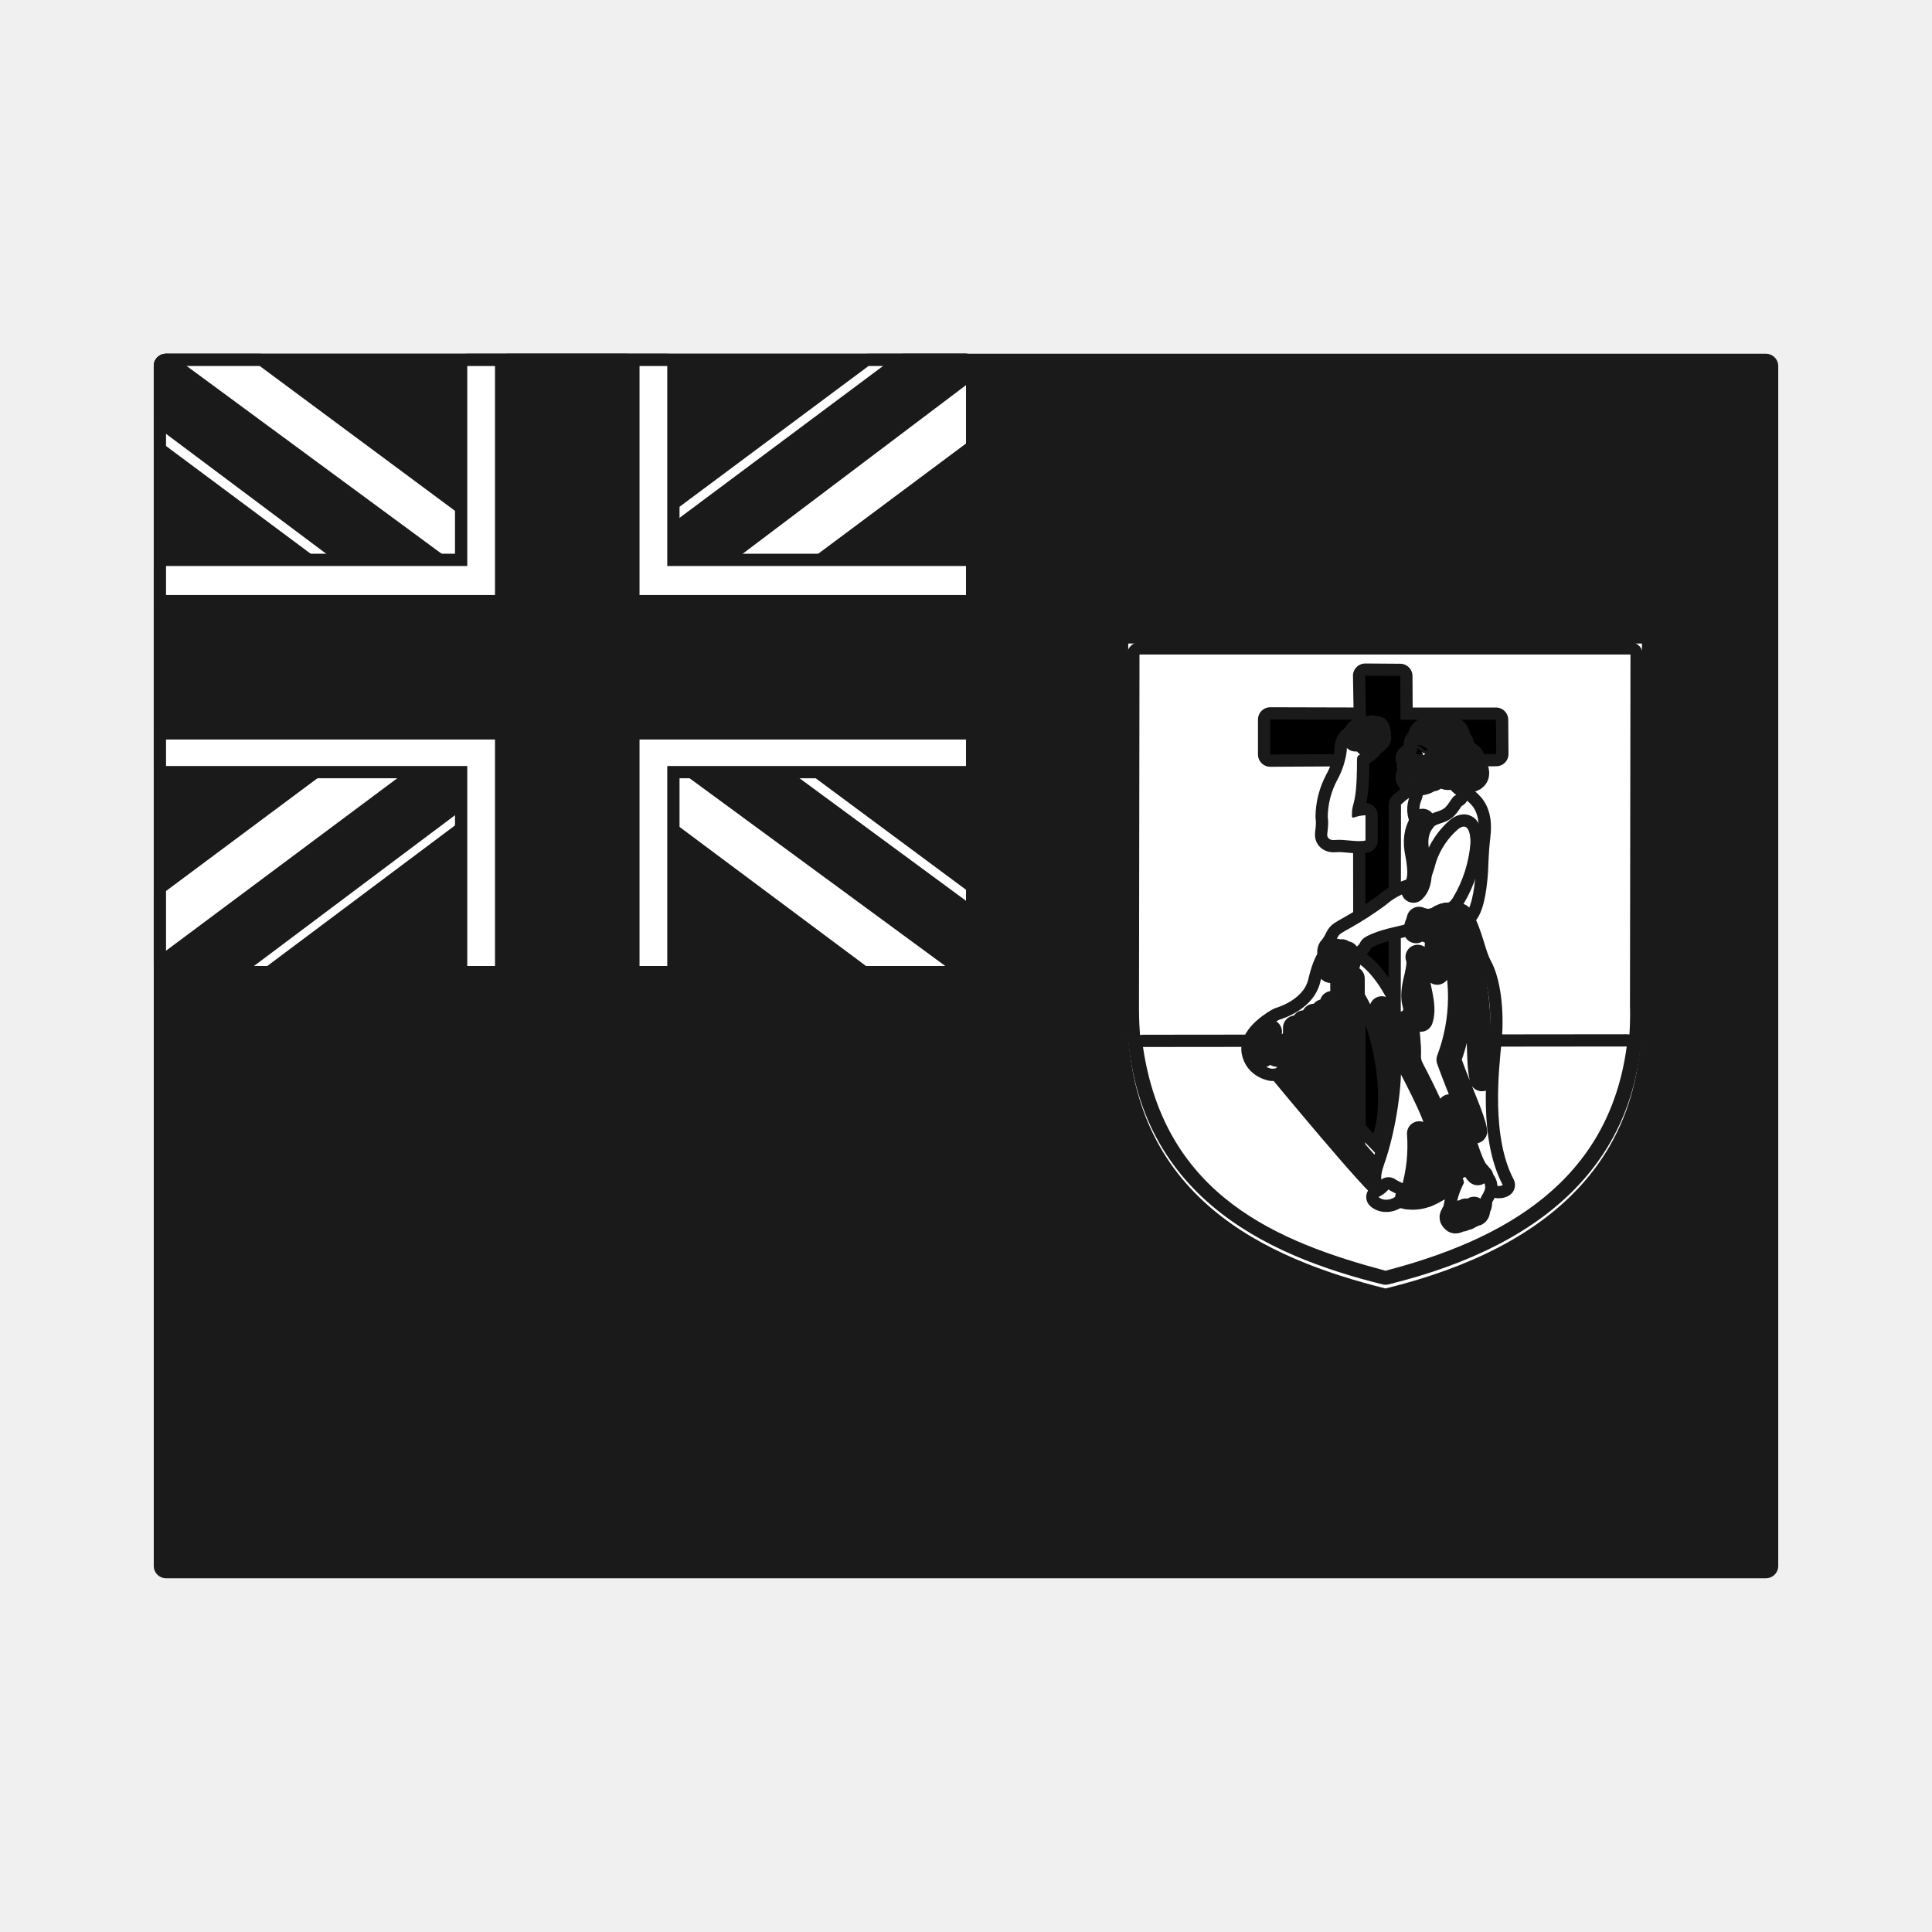
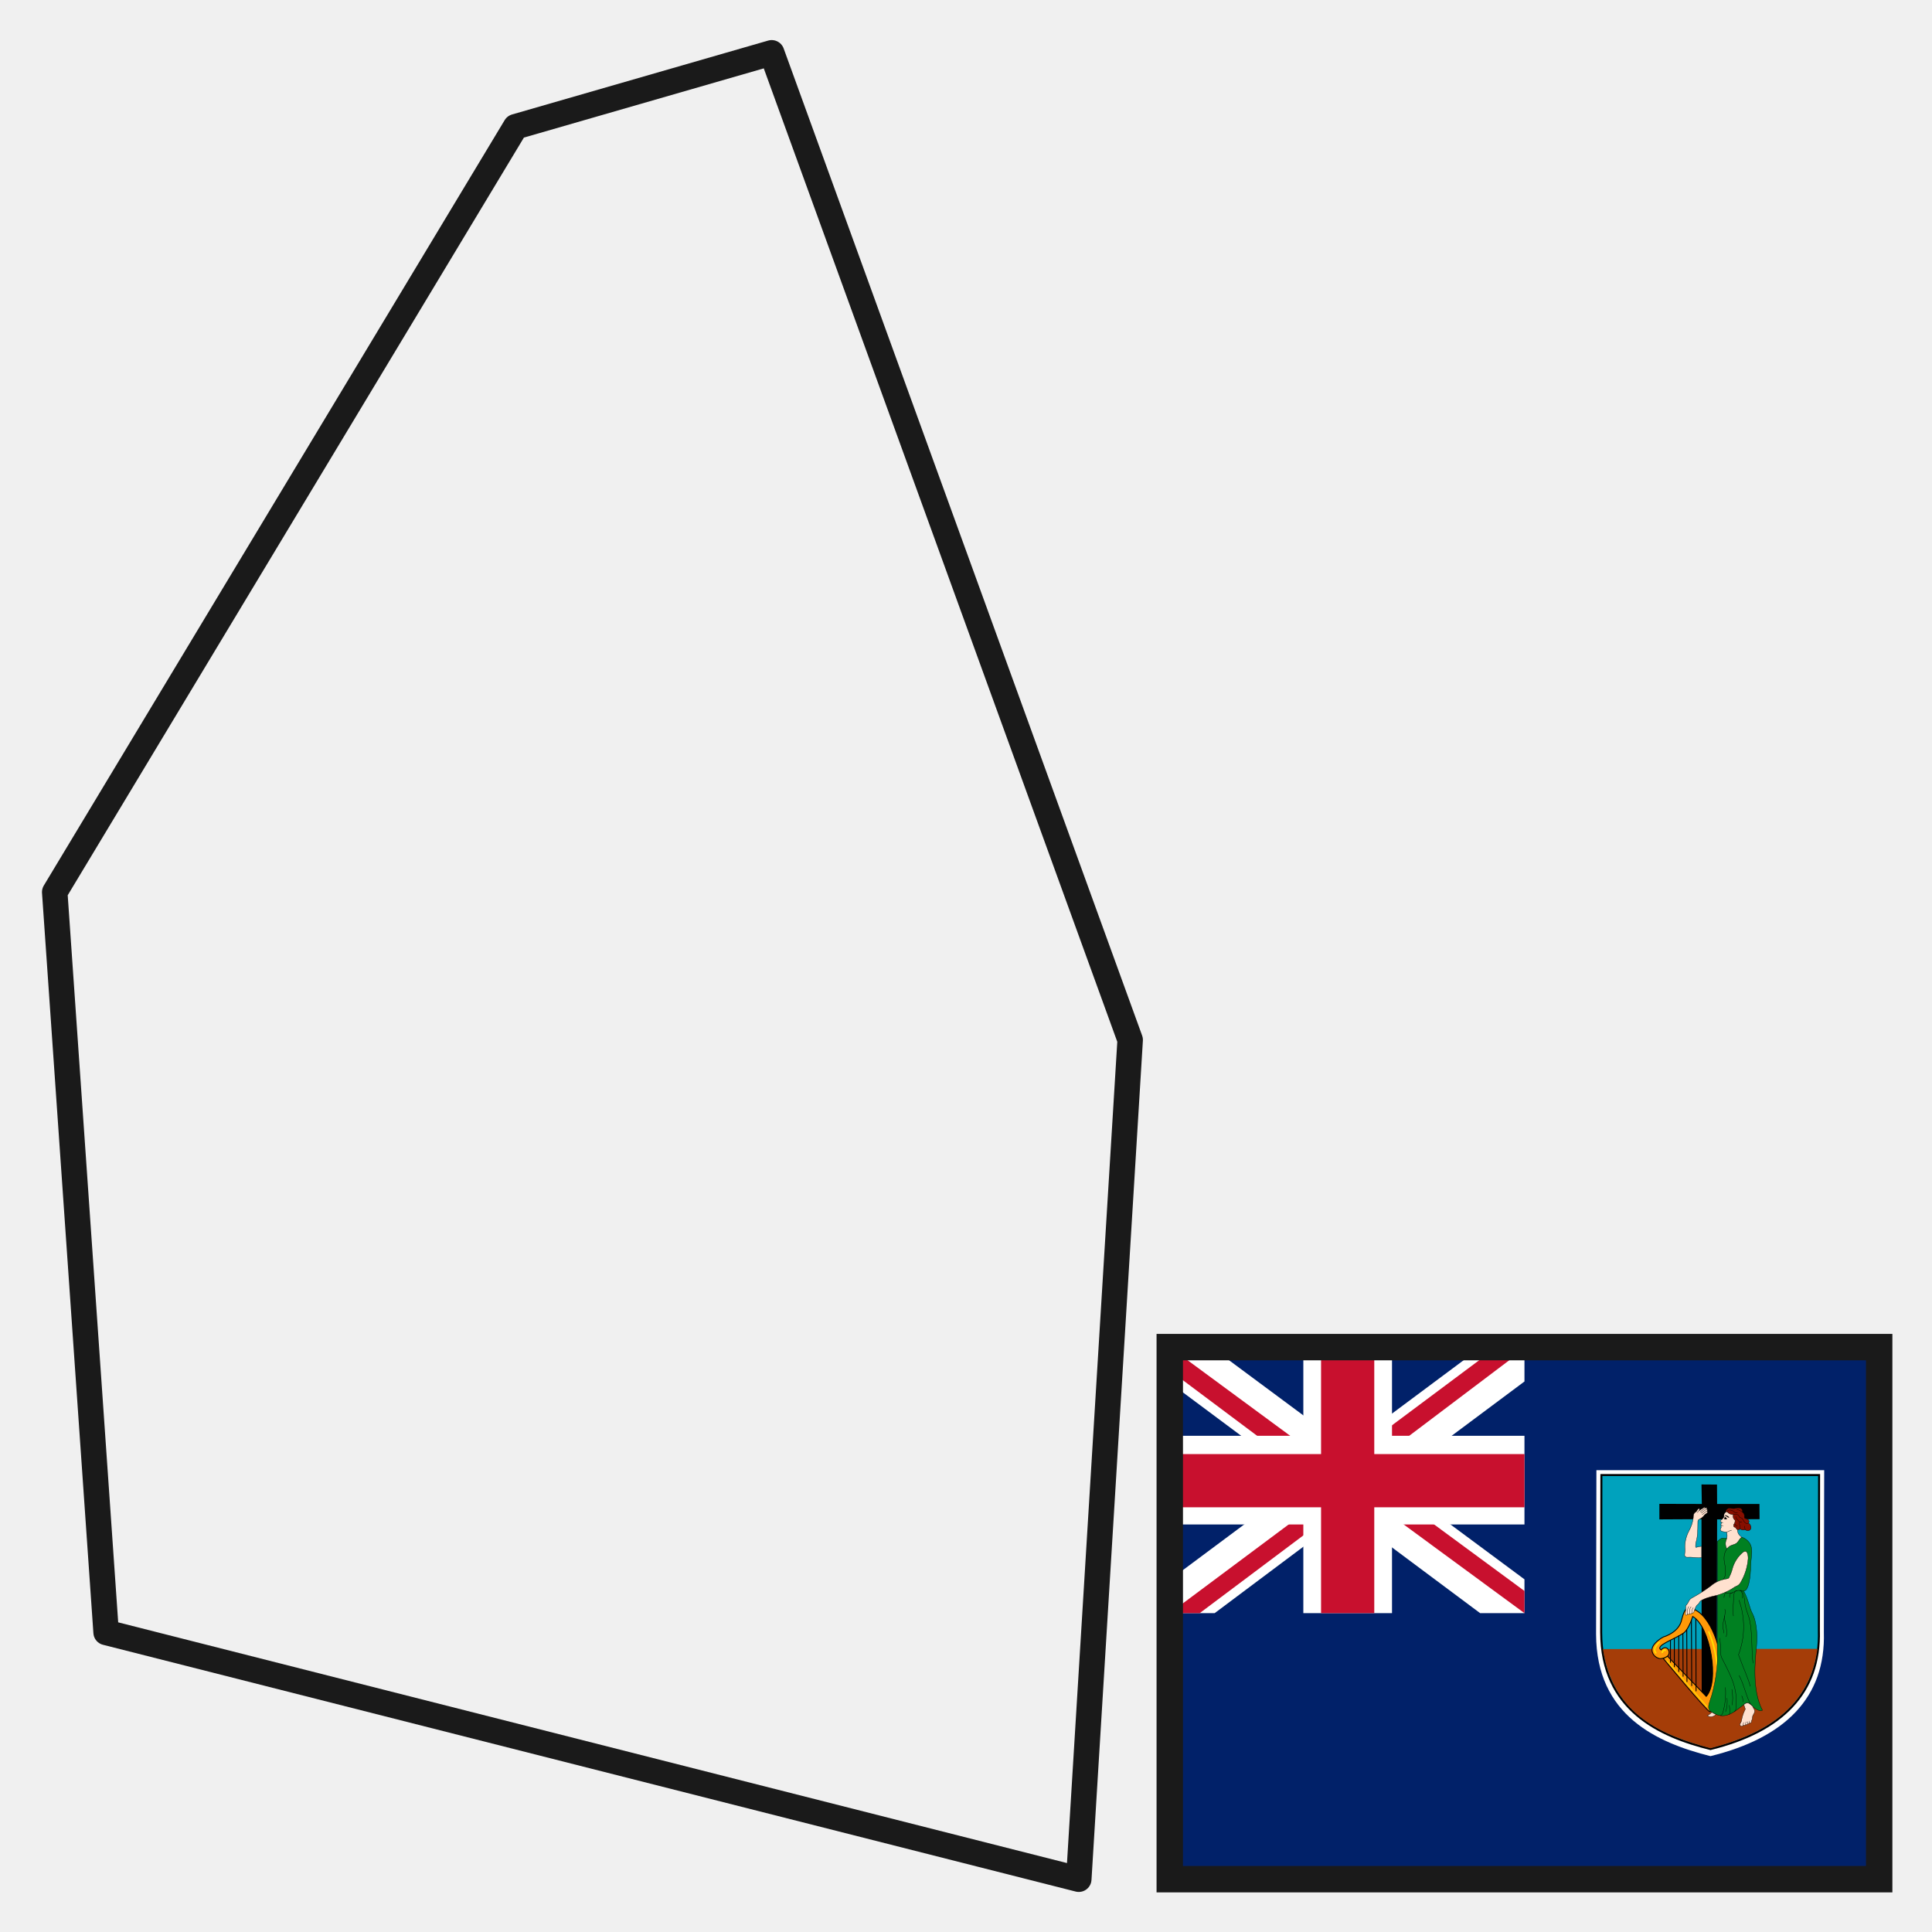
- <svg xmlns="http://www.w3.org/2000/svg" viewBox="0 0 512 512" data-copyright="© 2026 Sensory App House">
-   <g data-fit="1" transform="translate(44.00 97.00) scale(0.6625)">
-     <path fill="#1a1a1a" d="M0 0h640v480H0z" stroke="#1a1a1a" stroke-width="9.81" stroke-linejoin="round" stroke-linecap="round" paint-order="stroke fill" />
-     <path fill="#FFFFFF" d="M384.9 111h205.5l-.3 146.3c1.7 58.7-34.9 95.2-102.3 111.7-47.9-12-103-36.5-103.2-110z" stroke="#1a1a1a" stroke-width="9.81" stroke-linejoin="round" stroke-linecap="round" paint-order="stroke fill" />
-     <path fill="#FFFFFF" stroke="#1a1a1a" stroke-width="9.81" d="M389.4 115.4h196.4l-.2 140.2c1.6 56.3-33.4 91.2-97.8 107-45.8-11.4-98.5-35-98.6-105.4z" stroke-linejoin="round" stroke-linecap="round" paint-order="stroke fill" />
-     <path fill="#FFFFFF" d="M584.3 272.2c-7.2 53.7-48.6 77.2-96.5 89.7-42.5-11.4-88.2-29.6-97-89.5z" stroke="#1a1a1a" stroke-width="9.81" stroke-linejoin="round" stroke-linecap="round" paint-order="stroke fill" />
-     <path d="m480 141.5-.3-17.6 14 .1.1 17.5H532l.1 13.7-38.3.2-.3 161.4-13.6.1-.2-161.7-38 .2v-14z" stroke="#1a1a1a" stroke-width="9.81" stroke-linejoin="round" stroke-linecap="round" paint-order="stroke fill" />
-     <path fill="#FFFFFF" fill-rule="evenodd" stroke="#1a1a1a" stroke-width="9.81" d="m449 278.8 35 36.3c12.1-13.3 3.7-63-12.2-72.1-1.9 5.9-5.1 13-8.6 15.2-7.5 5.2-26.1 11.2-19.9 15 1.4-1.9 5.1-3.7 6.9.6 2 6.9-7.8 7.3-7.8 7.3s-6.2-.8-7.3-7c-1-6.4 9.3-12.2 10.2-12.6.8-.3 14.3-4 16.6-15.9 2.9-11.8 5.8-10 6.3-10.2 17.7 1.7 29.2 33.3 29.9 55.5s-9 37-10.8 38c-1.7.9-42-47.9-42-47.9z" stroke-linejoin="round" stroke-linecap="round" paint-order="stroke fill" />
-     <path fill="#FFFFFF" stroke="#1a1a1a" stroke-width="9.81" d="m474.6 245 .2 65.5m-4.2-64.2.3 59.4m-4.5-50.8.2 47.2m-3.7-43.9.2 39.1m-3.9-37.3v33m-4-30.4v26.1m-3.5-24v20" stroke-linejoin="round" stroke-linecap="round" paint-order="stroke fill" />
-     <g fill="none" stroke="#1a1a1a" stroke-linecap="round" stroke-width="2.02">
-       <path stroke-width="9.81" d="m448.5 283 36 41.2" stroke="#1a1a1a" stroke-linejoin="round" stroke-linecap="round" paint-order="stroke fill" />
-       <path stroke-width="9.81" d="M486.3 257s16.4 35.7 1.2 65m-43.2-46.6s1.2-3.1 2.7-1.8m-5.5-7.3s-6.6 5.7-3 9.5" stroke="#1a1a1a" stroke-linejoin="round" stroke-linecap="round" paint-order="stroke fill" />
+ <svg xmlns="http://www.w3.org/2000/svg" viewBox="0 0 512 512">
+   <g transform="translate(-131.15 -32.15) scale(1.1256)">
+     <path d="M 382.6 273.4 L 370.5 471.0 L 141.5 412.9 L 129.4 238.6 L 237.9 58.4 L 298.2 41.0 L 382.6 273.4 Z" fill="none" stroke="#1a1a1a" stroke-width="6" stroke-linejoin="round" fill-rule="evenodd" />
+   </g>
+   <rect x="310" y="357" width="188" height="141" fill="#ffffff" />
+   <g transform="translate(310 357) scale(0.29375)">
+     <path fill="#012169" d="M0 0h640v480H0z" />
+     <path fill="#fff" d="M384.9 111h205.5l-.3 146.3c1.7 58.7-34.9 95.2-102.3 111.7-47.9-12-103-36.5-103.2-110z" />
+     <path fill="#00a2bd" stroke="#000" stroke-width="1.8" d="M389.4 115.4h196.4l-.2 140.2c1.6 56.3-33.4 91.2-97.8 107-45.8-11.4-98.5-35-98.6-105.4z" />
+     <path fill="#a53d08" d="M584.3 272.2c-7.2 53.7-48.6 77.2-96.5 89.7-42.5-11.4-88.2-29.6-97-89.5z" />
+     <path d="m480 141.5-.3-17.6 14 .1.1 17.5H532l.1 13.7-38.3.2-.3 161.4-13.6.1-.2-161.7-38 .2v-14z" />
+     <path fill="#ff9a08" fill-rule="evenodd" stroke="#000" stroke-width=".8" d="m449 278.8 35 36.3c12.1-13.3 3.7-63-12.2-72.1-1.9 5.9-5.1 13-8.6 15.2-7.5 5.2-26.1 11.2-19.9 15 1.4-1.9 5.1-3.7 6.9.6 2 6.9-7.8 7.3-7.8 7.3s-6.2-.8-7.3-7c-1-6.4 9.3-12.2 10.2-12.6.8-.3 14.3-4 16.6-15.9 2.9-11.8 5.8-10 6.3-10.2 17.7 1.7 29.2 33.3 29.9 55.5s-9 37-10.8 38c-1.7.9-42-47.9-42-47.9z" />
+     <path fill="#ff9a08" stroke="#000" stroke-width=".8" d="m474.6 245 .2 65.5m-4.2-64.2.3 59.4m-4.5-50.8.2 47.2m-3.7-43.9.2 39.1m-3.9-37.3v33m-4-30.4v26.1m-3.5-24v20" />
+     <g fill="none" stroke="#ffdf00" stroke-linecap="round" stroke-width="1.8">
+       <path stroke-width=".8" d="m448.5 283 36 41.2" />
+       <path stroke-width="1.4" d="M486.3 257s16.4 35.7 1.2 65m-43.2-46.6s1.2-3.1 2.7-1.8m-5.5-7.3s-6.6 5.7-3 9.5" />
    </g>
-     <path fill="#FFFFFF" stroke="#1a1a1a" stroke-width="9.81" d="M494 175.4c2.3-2 3.6-3.3 5.1-3s3.5 0 5-.4a31 31 0 0 1 12-.4c1 .2 2.5.7 4.6 2.5s5.2 5 4.2 13.6-.7 12.3-1.2 17.2c-.8 8.5-2.7 15.5-6 15 4.5 8 5 15 8 20.5s4.8 16.8 3.7 29c-1.2 12.3-4.4 39.7 5.3 58.2-1.6 1.1-5.5 0-9-3.7s-5-3.6-7.8-1.4c-8.8 6.7-17 14.8-29.1 6.7-2.8-1.8-3.6-4-1.6-9.7 5-14 7.5-33.4 6.7-42.4z" stroke-linejoin="round" stroke-linecap="round" paint-order="stroke fill" />
-     <path fill="#FFFFFF" stroke="#1a1a1a" stroke-width="9.81" d="M502.3 166.8a10 10 0 0 1-.1 6.8 9 9 0 0 0 .5 8.4c2.7-4 6.6-3.2 9-5.4 2.2-2.3 2.7-4.5 4.4-5-1.7-1.5-4.3-3.2-3.8-7.5.6-4.4 6.7-8 1.2-14.6a8 8 0 0 0-13.4 1.2c-.3.8.2 2.4-.7 3.4a8 8 0 0 1-2.1 2q-1 .6-.2 1.6.3.4 1 .4l-.8 1.5q-.4.4.2 1c-.5 1.3.4 1.5-.2 2.5s-1.2 2 .6 3c.6.3 3 .8 4.4.7zm-22.5 23c-3.2.8-8.4-.6-12.3-.2-1.8.2-3.2-.7-3-2.4s.6-4.4.2-6.8a32 32 0 0 1 3.8-14.8 33 33 0 0 0 3.8-11.6c0-1.9.2-3.9 1.8-5 1.2-.7 1.4-1.4 1.8-2 1-1.5 2-1.8 2-1q.2.7-.5 1.6c1-.8 2.8-1.8 3.2-2 .4-.4 2.4-1.8 2.5-.4q1.3-.6 1.6 0 .2.6-.3 1c.6 0 1.2.9 0 1.8.7-.2 1.3.8.2 1.7-1 1-2.4 1.6-2.7 2.4s-3.2 2.9-4.3 3.3c-1.1.5-1.2 1.1-1.2 2.7 0 17.8-2 16.3-2 20.7 0 1-.3 2.1.8 1.8a15 15 0 0 1 4.6-.9v10zm.7 38.2c5.2-2.6 11.2-3.6 14.3-4.4a62 62 0 0 0 10.4-4.4c2.5-1.3 4.5-3 5.9-3.5a7 7 0 0 0 3.8-3.2 50 50 0 0 0 6.9-21.8c0-4-1-8.6-5-5.4a30 30 0 0 0-8.8 13.2c-1.6 6.4-3 7.9-3.3 9.1-.4 1.3-1.6 1.3-3.2 1.6a27 27 0 0 0-13.6 6.4 136 136 0 0 1-14.2 9.2c-3.7 2.1-4.4 2.3-5.2 4q-1.2 2.5-2.2 3.6-1.2 1.2-.8 2.6c.1.8-.2 4.2-.3 5.4s.3 1.4.7 1.5c.4 0 1-.2 1.3-1.6-.2 1.4 1.7 1 1.8-.1 0 1.5 2 .6 2-.8 0 1 1.7.3 1.7 0q.5-2 1.2-3.4c.6-1.4 1.3-3.2 2.7-4 1.5-1.2.8-2.4 3.9-4zm37.4 94.5c.3 1.3 1 2.7 1.2 3.6s-.2 1.1-.4 1.6a33 33 0 0 0-2.8 8.8c0 1.2-1 2.4-1.3 3.2q-.8 1.2.8 2.3c.4.3 2-.2 2.1-1q1.2.9 2.1-.5 1 .7 2-.7c.5.3 1.3-.3 1.6-.8.8.4 1.6 0 1.6-1.6q.1-.7.5-1.3.3-.7.3-1.7c0-.7.3-2 .9-2.8.6-1 1.5-2.5 1.1-4-.4-1.4-1-1.3-1.5-3.2-1.3-1.4-3-3.2-4.8-3.4-1.8 0-2.8 1.1-3.4 1.5zm-32.9 9.9c1.7 1.6 5.3 1.6 7.8-1-.9-.4-3-1.4-3.8-2a12 12 0 0 1-4 3z" stroke-linejoin="round" stroke-linecap="round" paint-order="stroke fill" />
-     <path fill="#1a1a1a" stroke="#1a1a1a" stroke-width="9.81" d="M501.4 149c.6-4 3.5-4 5.3-3.5.8.1 2.6.3 4.4-.2 3.4-.9 6 .3 5.6 3.6 1 .7 2 2.3 1.7 3.7q-.3 2 1.4 2.1c1.3.2 4 1.8 2.2 4 1.7 1 3 3.7 2.1 5.4s-3.6 2.1-4.8.5c-1.3.6-3.3.7-4.6-.6-.9 1-3 .9-3.5 0q-.6-1.4-1.9-1.7c-.9-.3-1-2.8.4-3.1q-.1-1.3.3-2t-.8-1.8c-.8-.7-1.5-3-.7-4.4-1.4.5-4.4-.9-5-1.8q-1.2-1.4-2.1-.2z" stroke-linejoin="round" stroke-linecap="round" paint-order="stroke fill" />
-     <g fill="none" stroke="#1a1a1a" stroke-width="0.34">
-       <path d="M502.3 166.8c2.2-.3 3-1.6 4.6-1.6m-9.4-4.7.5.3q.7.4 1.4.4m-1.3-3.1 1 .6m4.2-9.7c-1.3-1.3 2.2-3.8 6-.2.8.8 2.5.8 3 .6m-3.8 1.6c1.8-.4 4.3-.4 5.1 1.6s2.3.6 3.5 3c1.2 2.3 3 4.8 5 3m-7.4 5.4a4 4 0 0 1-.4-3.2c-.7-.8-.4-2.5 0-3.3m-4.6 1.7c0 .7 1 2 2.4 2.2m7.2 3.2q-1-1.4-.5-3.2" stroke="#1a1a1a" stroke-width="9.81" stroke-linejoin="round" stroke-linecap="round" paint-order="stroke fill" />
-       <path d="M510.9 153c0 1.1.6 2.5 1.6 3 .3.6 1.4 2.2 3.8 2m.4-9a11 11 0 0 0-5.2-2.6m-8.8 35.6c-2 2.7-3.2 6.4-2.4 11.6 1 5.2 2.4 12.8-1.3 16.2m18.6 10.1c-2.6-.7-6.4-.7-8.5.9-2 1.5-5.6 1.6-7.9.4" stroke="#1a1a1a" stroke-width="9.81" stroke-linejoin="round" stroke-linecap="round" paint-order="stroke fill" />
-       <path d="M512 219.6c-2.3.4-3.3 2.1-3.3 6.4 0 4.2-1 10.4-.2 16.6m-.6-21.1c-1.6.4-3.2.4-2.8 4.5m-5.1 0c.1-2.4 1-4.8 2.6-4.3m14.1 4.9c0-5.6-1.2-7.1-2.8-7 2.2 0 3.7.3 4.7 9.2.6 6.8 2 9 3.7 14.4 4.1 13.6 2 34.5 4.1 42m-12.9-57a71 71 0 0 1-.4 49.3c4.8 13.4 9.6 23.1 10.5 28.6m-23.9-48c.8-2.9-2.2-3.2.4-13.3q1.6-6.4.6-8.4" stroke="#1a1a1a" stroke-width="9.81" stroke-linejoin="round" stroke-linecap="round" paint-order="stroke fill" />
-       <path d="M500.7 242.4c-1 4.4 3.3 12.8 1.2 19m-5.5 1.1c0 4 .9 9 .7 13-.2 3.9 1.4 5.7 3.2 9.4 6.8 13.4 11.2 22.9 10.7 35.5-.2 2.4.6 7.2-1.8 8.6m-12.6 3.4c.7 0 1.4-.4 2.3-2.4a65 65 0 0 0 2.4-23m1.4 9.6c.4 2.6.4 8-1.3 12.4" stroke="#1a1a1a" stroke-width="9.81" stroke-linejoin="round" stroke-linecap="round" paint-order="stroke fill" />
-       <path d="M507.1 308.7c1 5.6 1 10.7.1 14.3m-2.4 0c.2 2.2 1.2 8-.5 8.5m9.2-35.3c4.3 6.7 7.6 23.2 11.2 26.6m-7.6-2.6c0-1.8-.1-4.4-1.2-5.6M471 239.4c.1-1.2-.1-2.4 1.3-4.4m-3.3 5.2c.2-4.4.1-4.8 1.4-6m-3.2 6.1c0-3.2-.3-4.3 1-6.3m14.9-88.8-4.5 3.4m5.8-2.4q-.7.2-5 3.6m5.1-1.8c-1 .4-2.6 2-4.2 3.2m-2.9-3.5-1.6 1.6M517.5 341c-.2-.2-.2-1.3.3-2.4m1.9 1.9c-.4-.3 0-1.7.2-2.6m1.7 1.9q-.7-.4 0-2m1.5 1.2q-.4 0 .1-1.8" stroke="#1a1a1a" stroke-width="9.81" stroke-linejoin="round" stroke-linecap="round" paint-order="stroke fill" />
+     <path fill="#008021" stroke="#000" stroke-width=".3" d="M494 175.4c2.3-2 3.6-3.3 5.1-3s3.5 0 5-.4a31 31 0 0 1 12-.4c1 .2 2.5.7 4.6 2.5s5.2 5 4.2 13.6-.7 12.3-1.2 17.2c-.8 8.5-2.7 15.5-6 15 4.5 8 5 15 8 20.5s4.8 16.8 3.7 29c-1.2 12.3-4.4 39.7 5.3 58.2-1.6 1.1-5.5 0-9-3.7s-5-3.6-7.8-1.4c-8.8 6.7-17 14.8-29.1 6.7-2.8-1.8-3.6-4-1.6-9.7 5-14 7.5-33.4 6.7-42.4z" />
+     <path fill="#ffe1cf" stroke="#000" stroke-width=".3" d="M502.3 166.8a10 10 0 0 1-.1 6.8 9 9 0 0 0 .5 8.4c2.7-4 6.6-3.2 9-5.4 2.2-2.3 2.7-4.5 4.4-5-1.7-1.5-4.3-3.2-3.8-7.5.6-4.4 6.7-8 1.2-14.6a8 8 0 0 0-13.4 1.2c-.3.8.2 2.4-.7 3.4a8 8 0 0 1-2.1 2q-1 .6-.2 1.6.3.4 1 .4l-.8 1.5q-.4.4.2 1c-.5 1.3.4 1.5-.2 2.5s-1.2 2 .6 3c.6.3 3 .8 4.4.7zm-22.5 23c-3.2.8-8.4-.6-12.3-.2-1.8.2-3.2-.7-3-2.4s.6-4.4.2-6.8a32 32 0 0 1 3.8-14.8 33 33 0 0 0 3.8-11.6c0-1.9.2-3.9 1.8-5 1.2-.7 1.4-1.4 1.8-2 1-1.5 2-1.8 2-1q.2.7-.5 1.6c1-.8 2.8-1.8 3.2-2 .4-.4 2.4-1.8 2.5-.4q1.3-.6 1.6 0 .2.6-.3 1c.6 0 1.2.9 0 1.8.7-.2 1.3.8.2 1.7-1 1-2.4 1.6-2.7 2.4s-3.2 2.9-4.3 3.3c-1.1.5-1.2 1.1-1.2 2.7 0 17.8-2 16.3-2 20.7 0 1-.3 2.1.8 1.8a15 15 0 0 1 4.6-.9v10zm.7 38.2c5.2-2.6 11.2-3.6 14.3-4.4a62 62 0 0 0 10.4-4.4c2.5-1.3 4.5-3 5.9-3.5a7 7 0 0 0 3.8-3.2 50 50 0 0 0 6.9-21.8c0-4-1-8.6-5-5.4a30 30 0 0 0-8.8 13.2c-1.6 6.4-3 7.9-3.3 9.1-.4 1.3-1.6 1.3-3.2 1.6a27 27 0 0 0-13.6 6.4 136 136 0 0 1-14.2 9.2c-3.7 2.1-4.4 2.3-5.2 4q-1.2 2.5-2.2 3.6-1.2 1.2-.8 2.6c.1.8-.2 4.2-.3 5.4s.3 1.4.7 1.5c.4 0 1-.2 1.3-1.6-.2 1.4 1.7 1 1.8-.1 0 1.5 2 .6 2-.8 0 1 1.7.3 1.7 0q.5-2 1.2-3.4c.6-1.4 1.3-3.2 2.7-4 1.5-1.2.8-2.4 3.9-4zm37.4 94.5c.3 1.3 1 2.7 1.2 3.6s-.2 1.1-.4 1.6a33 33 0 0 0-2.8 8.8c0 1.2-1 2.4-1.3 3.2q-.8 1.2.8 2.3c.4.3 2-.2 2.1-1q1.2.9 2.1-.5 1 .7 2-.7c.5.3 1.3-.3 1.6-.8.8.4 1.6 0 1.6-1.6q.1-.7.5-1.3.3-.7.3-1.7c0-.7.3-2 .9-2.8.6-1 1.5-2.5 1.1-4-.4-1.4-1-1.3-1.5-3.2-1.3-1.4-3-3.2-4.8-3.4-1.8 0-2.8 1.1-3.4 1.5zm-32.9 9.9c1.7 1.6 5.3 1.6 7.8-1-.9-.4-3-1.4-3.8-2a12 12 0 0 1-4 3z" />
+     <path fill="#870f00" stroke="#000" stroke-width=".3" d="M501.4 149c.6-4 3.5-4 5.3-3.5.8.1 2.6.3 4.4-.2 3.4-.9 6 .3 5.6 3.6 1 .7 2 2.3 1.7 3.7q-.3 2 1.4 2.1c1.3.2 4 1.8 2.2 4 1.7 1 3 3.7 2.1 5.4s-3.6 2.1-4.8.5c-1.3.6-3.3.7-4.6-.6-.9 1-3 .9-3.5 0q-.6-1.4-1.9-1.7c-.9-.3-1-2.8.4-3.1q-.1-1.3.3-2t-.8-1.8c-.8-.7-1.5-3-.7-4.4-1.4.5-4.4-.9-5-1.8q-1.2-1.4-2.1-.2z" />
+     <g fill="none" stroke="#000" stroke-width=".3">
+       <path d="M502.3 166.8c2.2-.3 3-1.6 4.6-1.6m-9.4-4.7.5.3q.7.4 1.4.4m-1.3-3.1 1 .6m4.2-9.7c-1.3-1.3 2.2-3.8 6-.2.8.8 2.5.8 3 .6m-3.8 1.6c1.8-.4 4.3-.4 5.1 1.6s2.3.6 3.5 3c1.2 2.3 3 4.8 5 3m-7.4 5.4a4 4 0 0 1-.4-3.2c-.7-.8-.4-2.5 0-3.3m-4.6 1.7c0 .7 1 2 2.4 2.2m7.2 3.2q-1-1.4-.5-3.2" />
+       <path d="M510.9 153c0 1.1.6 2.5 1.6 3 .3.6 1.4 2.2 3.8 2m.4-9a11 11 0 0 0-5.2-2.6m-8.8 35.6c-2 2.7-3.2 6.4-2.4 11.6 1 5.2 2.4 12.8-1.3 16.2m18.6 10.1c-2.6-.7-6.4-.7-8.5.9-2 1.5-5.6 1.6-7.9.4" />
+       <path d="M512 219.6c-2.3.4-3.3 2.1-3.3 6.4 0 4.2-1 10.4-.2 16.6m-.6-21.1c-1.6.4-3.2.4-2.8 4.5m-5.1 0c.1-2.4 1-4.8 2.6-4.3m14.1 4.9c0-5.6-1.2-7.1-2.8-7 2.2 0 3.7.3 4.7 9.2.6 6.8 2 9 3.7 14.4 4.1 13.6 2 34.5 4.1 42m-12.9-57a71 71 0 0 1-.4 49.3c4.8 13.4 9.6 23.1 10.5 28.6m-23.9-48c.8-2.9-2.2-3.2.4-13.3q1.6-6.4.6-8.4" />
+       <path d="M500.7 242.4c-1 4.4 3.3 12.8 1.2 19m-5.5 1.1c0 4 .9 9 .7 13-.2 3.9 1.4 5.7 3.2 9.4 6.8 13.4 11.2 22.9 10.7 35.5-.2 2.4.6 7.2-1.8 8.6m-12.6 3.4c.7 0 1.4-.4 2.3-2.4a65 65 0 0 0 2.4-23m1.4 9.6c.4 2.6.4 8-1.3 12.4" />
+       <path d="M507.1 308.7c1 5.6 1 10.7.1 14.3m-2.4 0c.2 2.2 1.2 8-.5 8.5m9.2-35.3c4.3 6.7 7.6 23.2 11.2 26.6m-7.6-2.6c0-1.8-.1-4.4-1.2-5.6M471 239.4c.1-1.2-.1-2.4 1.3-4.4m-3.3 5.2c.2-4.4.1-4.8 1.4-6m-3.2 6.1c0-3.2-.3-4.3 1-6.3m14.9-88.8-4.5 3.4m5.8-2.4q-.7.2-5 3.6m5.1-1.8c-1 .4-2.6 2-4.2 3.2m-2.9-3.5-1.6 1.6M517.5 341c-.2-.2-.2-1.3.3-2.4m1.9 1.9c-.4-.3 0-1.7.2-2.6m1.7 1.9q-.7-.4 0-2m1.5 1.2q-.4 0 .1-1.8" />
    </g>
-     <path d="M500.5 152.7c.8 1 1.7 1 1.8 1.6.2.8.3.8.4 1s-.4.2-.6 0h-1.4c-.4 0-.8-.5-.6-.5q.4-.1.2-.4 0-.5.4-.7l-.1-.3c-.2-.3-.3-1-.1-.8zm.5-1.1a6 6 0 0 1 3.4 1.6c.7.8.1.6-.2.6s-1-.2-1.4-.6a5 5 0 0 0-1.9-1.2c-.3 0-.6-.4 0-.4z" stroke="#1a1a1a" stroke-width="9.81" stroke-linejoin="round" stroke-linecap="round" paint-order="stroke fill" />
-     <path fill="#1a1a1a" d="M0 0h320v240H0z" stroke="#1a1a1a" stroke-width="9.81" stroke-linejoin="round" stroke-linecap="round" paint-order="stroke fill" />
-     <path fill="#FFFFFF" d="m37.5 0 122 90.5L281 0h39v31l-120 89.5 120 89V240h-40l-120-89.5L40.5 240H0v-30l119.5-89L0 32V0z" stroke="#1a1a1a" stroke-width="9.81" stroke-linejoin="round" stroke-linecap="round" paint-order="stroke fill" />
-     <path fill="#1a1a1a" d="M212 140.5 320 220v20l-135.5-99.5zm-92 10 3 17.5-96 72H0zM320 0v1.5l-124.5 94 1-22L295 0zM0 0l119.5 88h-30L0 21z" stroke="#1a1a1a" stroke-width="9.81" stroke-linejoin="round" stroke-linecap="round" paint-order="stroke fill" />
-     <path fill="#FFFFFF" d="M120.5 0v240h80V0zM0 80v80h320V80z" stroke="#1a1a1a" stroke-width="9.81" stroke-linejoin="round" stroke-linecap="round" paint-order="stroke fill" />
-     <path fill="#1a1a1a" d="M0 96.5v48h320v-48zM136.5 0v240h48V0z" stroke="#1a1a1a" stroke-width="9.81" stroke-linejoin="round" stroke-linecap="round" paint-order="stroke fill" />
+     <path d="M500.5 152.7c.8 1 1.7 1 1.8 1.6.2.8.3.8.4 1s-.4.2-.6 0h-1.4c-.4 0-.8-.5-.6-.5q.4-.1.2-.4 0-.5.4-.7l-.1-.3c-.2-.3-.3-1-.1-.8zm.5-1.1a6 6 0 0 1 3.4 1.6c.7.8.1.6-.2.6s-1-.2-1.4-.6a5 5 0 0 0-1.9-1.2c-.3 0-.6-.4 0-.4z" />
+     <path fill="#012169" d="M0 0h320v240H0z" />
+     <path fill="#FFF" d="m37.5 0 122 90.5L281 0h39v31l-120 89.5 120 89V240h-40l-120-89.5L40.5 240H0v-30l119.5-89L0 32V0z" />
+     <path fill="#C8102E" d="M212 140.5 320 220v20l-135.5-99.5zm-92 10 3 17.5-96 72H0zM320 0v1.5l-124.5 94 1-22L295 0zM0 0l119.5 88h-30L0 21z" />
+     <path fill="#FFF" d="M120.5 0v240h80V0zM0 80v80h320V80z" />
+     <path fill="#C8102E" d="M0 96.5v48h320v-48zM136.5 0v240h48V0z" />
+     <rect x="1" y="1" width="638" height="478" fill="none" stroke="#000000" stroke-width="2" />
  </g>
+   <rect x="310" y="357" width="188" height="141" fill="none" stroke="#1a1a1a" stroke-width="7" />
</svg>
